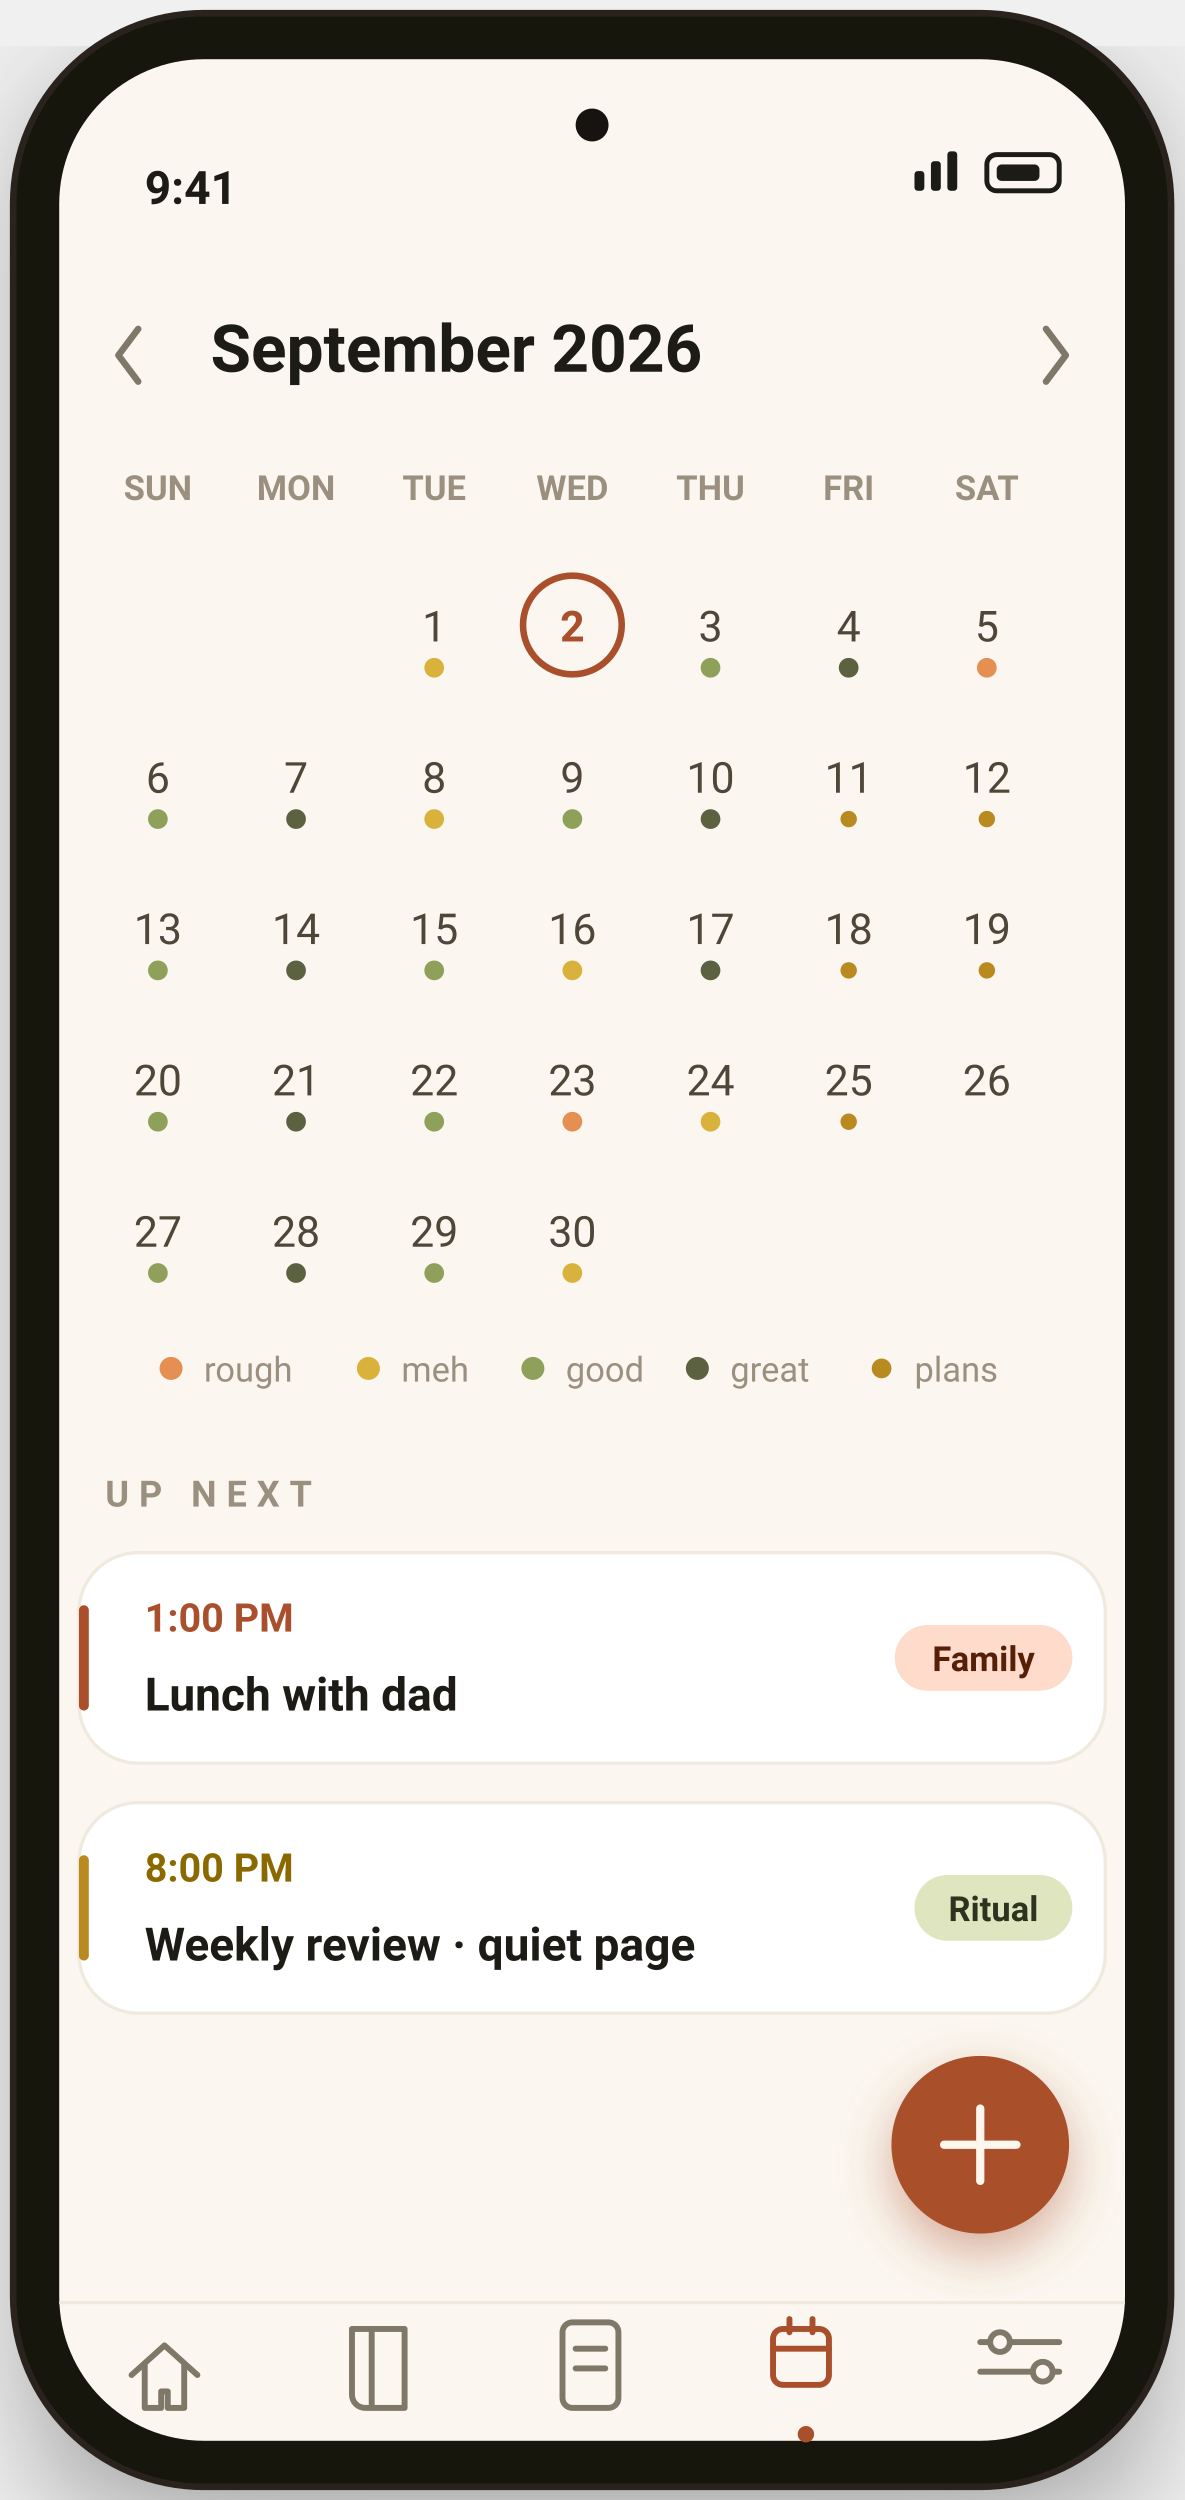
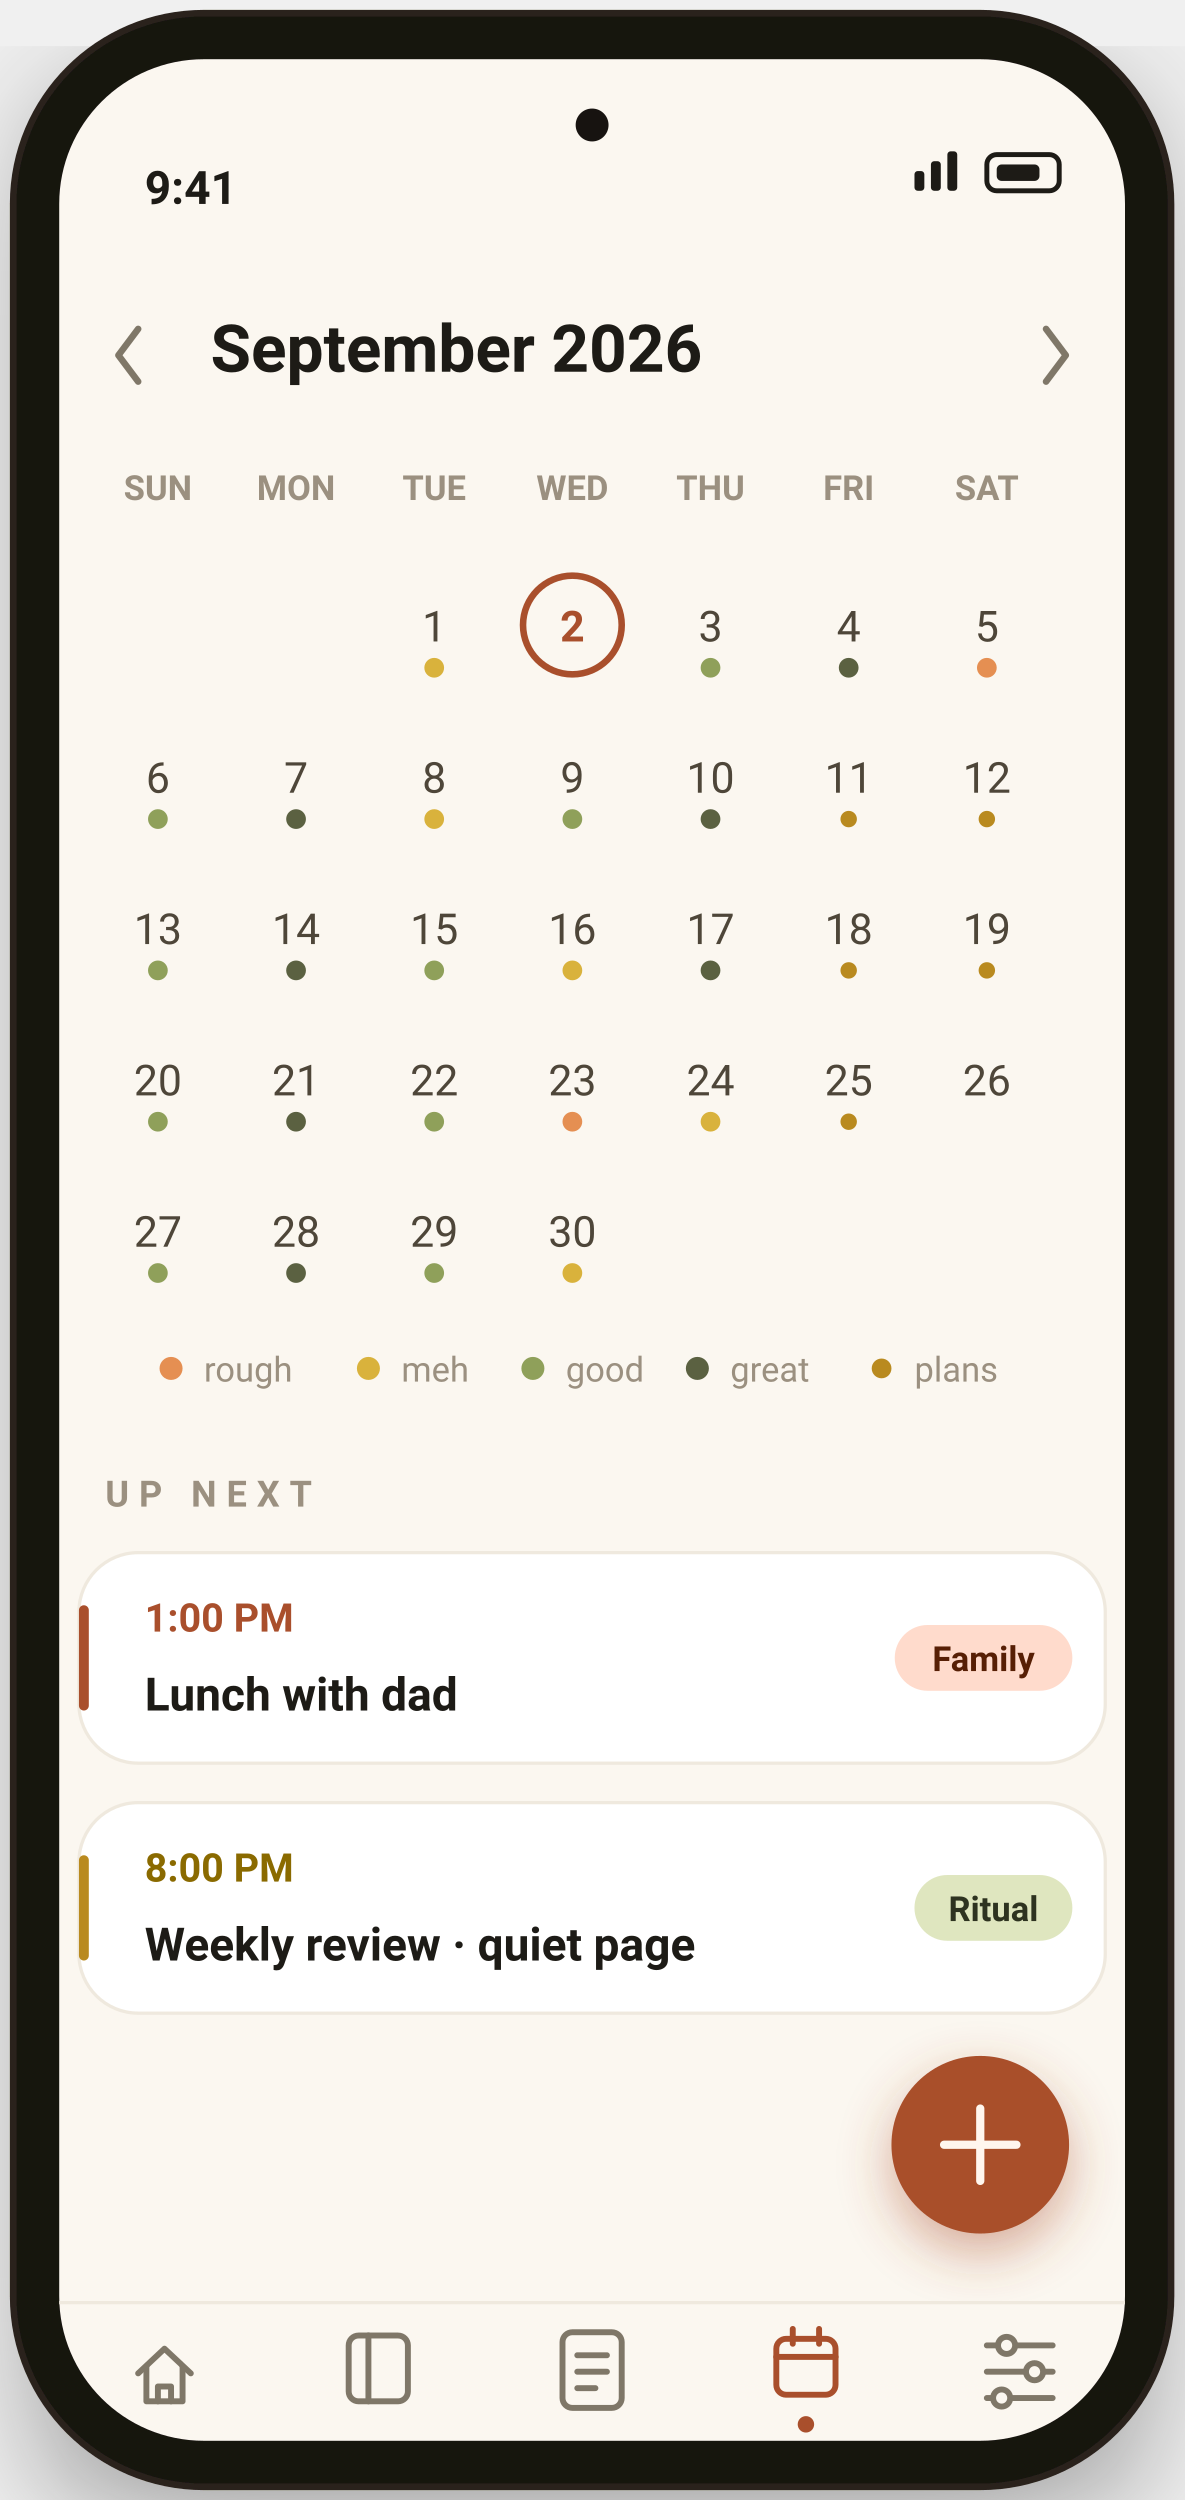
<svg xmlns="http://www.w3.org/2000/svg" width="360" height="760" viewBox="0 0 360 760" role="img" aria-label="Fuso calendar with mood tracking">
  <defs>
    <filter id="ph3" x="-30%" y="-10%" width="160%" height="125%">
      <feDropShadow dx="0" dy="14" stdDeviation="22" flood-color="#000000" flood-opacity="0.35" />
    </filter>
    <filter id="fab" x="-40%" y="-40%" width="180%" height="180%">
      <feDropShadow dx="0" dy="6" stdDeviation="8" flood-color="#A94F2C" flood-opacity="0.45" />
    </filter>
  </defs>
  <g filter="url(#ph3)">
    <rect x="4" y="4" width="352" height="752" rx="58" fill="#171310" stroke="#2A241C" stroke-width="2" />
    <rect x="18" y="18" width="324" height="724" rx="44" fill="#FBF7F0" />
  </g>
  <circle cx="180" cy="38" r="5" fill="#171310" />
  <text x="44" y="62" font-family="'Segoe UI', Roboto, Arial, sans-serif" font-size="14" font-weight="600" fill="#1D1B16">9:41</text>
  <g fill="#1D1B16">
    <rect x="278" y="52" width="3" height="6" rx="1" />
    <rect x="283" y="49" width="3" height="9" rx="1" />
    <rect x="288" y="46" width="3" height="12" rx="1" />
    <rect x="300" y="47" width="22" height="11" rx="3" fill="none" stroke="#1D1B16" stroke-width="1.5" />
    <rect x="303" y="50" width="13" height="5" rx="1.5" />
  </g>
  <path d="M42 100l-6 8 6 8M318 100l6 8-6 8" fill="none" stroke="#7F7768" stroke-width="2" stroke-linecap="round" stroke-linejoin="round" />
  <text x="64" y="113" font-family="'Segoe UI', Roboto, Arial, sans-serif" font-size="20" font-weight="700" fill="#1D1B16">September 2026</text>
  <g font-family="'Segoe UI', Roboto, Arial, sans-serif" font-size="10.5" font-weight="600" fill="#9B9080" text-anchor="middle">
    <text x="48" y="152">SUN</text>
    <text x="90" y="152">MON</text>
    <text x="132" y="152">TUE</text>
    <text x="174" y="152">WED</text>
    <text x="216" y="152">THU</text>
    <text x="258" y="152">FRI</text>
    <text x="300" y="152">SAT</text>
  </g>
  <g font-family="'Segoe UI', Roboto, Arial, sans-serif" font-size="13" fill="#4E4639" text-anchor="middle">
    <text x="132" y="195">1</text>
    <text x="216" y="195">3</text>
    <text x="258" y="195">4</text>
    <text x="300" y="195">5</text>
    <text x="48" y="241">6</text>
    <text x="90" y="241">7</text>
    <text x="132" y="241">8</text>
    <text x="174" y="241">9</text>
    <text x="216" y="241">10</text>
    <text x="258" y="241">11</text>
    <text x="300" y="241">12</text>
    <text x="48" y="287">13</text>
    <text x="90" y="287">14</text>
    <text x="132" y="287">15</text>
    <text x="174" y="287">16</text>
    <text x="216" y="287">17</text>
    <text x="258" y="287">18</text>
    <text x="300" y="287">19</text>
    <text x="48" y="333">20</text>
    <text x="90" y="333">21</text>
    <text x="132" y="333">22</text>
    <text x="174" y="333">23</text>
    <text x="216" y="333">24</text>
    <text x="258" y="333">25</text>
    <text x="300" y="333">26</text>
    <text x="48" y="379">27</text>
    <text x="90" y="379">28</text>
    <text x="132" y="379">29</text>
    <text x="174" y="379">30</text>
  </g>
  <circle cx="174" cy="190" r="15" fill="none" stroke="#A94F2C" stroke-width="2" />
  <text x="174" y="195" text-anchor="middle" font-family="'Segoe UI', Roboto, Arial, sans-serif" font-size="13" font-weight="700" fill="#A94F2C">2</text>
  <g>
    <circle cx="132" cy="203" r="3" fill="#D9B23C" />
    <circle cx="216" cy="203" r="3" fill="#8FA05A" />
    <circle cx="258" cy="203" r="3" fill="#5B6141" />
    <circle cx="300" cy="203" r="3" fill="#E58F52" />
    <circle cx="48" cy="249" r="3" fill="#8FA05A" />
    <circle cx="90" cy="249" r="3" fill="#5B6141" />
    <circle cx="132" cy="249" r="3" fill="#D9B23C" />
    <circle cx="174" cy="249" r="3" fill="#8FA05A" />
    <circle cx="216" cy="249" r="3" fill="#5B6141" />
    <circle cx="48" cy="295" r="3" fill="#8FA05A" />
    <circle cx="90" cy="295" r="3" fill="#5B6141" />
    <circle cx="132" cy="295" r="3" fill="#8FA05A" />
    <circle cx="174" cy="295" r="3" fill="#D9B23C" />
    <circle cx="216" cy="295" r="3" fill="#5B6141" />
    <circle cx="48" cy="341" r="3" fill="#8FA05A" />
    <circle cx="90" cy="341" r="3" fill="#5B6141" />
    <circle cx="132" cy="341" r="3" fill="#8FA05A" />
    <circle cx="174" cy="341" r="3" fill="#E58F52" />
    <circle cx="216" cy="341" r="3" fill="#D9B23C" />
    <circle cx="48" cy="387" r="3" fill="#8FA05A" />
    <circle cx="90" cy="387" r="3" fill="#5B6141" />
    <circle cx="132" cy="387" r="3" fill="#8FA05A" />
    <circle cx="174" cy="387" r="3" fill="#D9B23C" />
  </g>
  <g fill="#B98A1F">
    <circle cx="258" cy="249" r="2.5" />
    <circle cx="300" cy="249" r="2.5" />
    <circle cx="258" cy="295" r="2.5" />
    <circle cx="300" cy="295" r="2.5" />
    <circle cx="258" cy="341" r="2.5" />
  </g>
  <g font-family="'Segoe UI', Roboto, Arial, sans-serif" font-size="10.5" fill="#9B9080">
    <circle cx="52" cy="416" r="3.5" fill="#E58F52" />
    <text x="62" y="420">rough</text>
    <circle cx="112" cy="416" r="3.5" fill="#D9B23C" />
    <text x="122" y="420">meh</text>
    <circle cx="162" cy="416" r="3.5" fill="#8FA05A" />
    <text x="172" y="420">good</text>
    <circle cx="212" cy="416" r="3.5" fill="#5B6141" />
    <text x="222" y="420">great</text>
    <circle cx="268" cy="416" r="3" fill="#B98A1F" />
    <text x="278" y="420">plans</text>
  </g>
  <text x="32" y="458" font-family="'Segoe UI', Roboto, Arial, sans-serif" font-size="11" font-weight="700" letter-spacing="3" fill="#9B9080">UP NEXT</text>
  <rect x="24" y="472" width="312" height="64" rx="18" fill="#FFFFFF" stroke="#EFE9DE" />
  <rect x="24" y="488" width="3" height="32" rx="1.5" fill="#A94F2C" />
  <text x="44" y="496" font-family="'Segoe UI', Roboto, Arial, sans-serif" font-size="12" font-weight="600" fill="#A94F2C">1:00 PM</text>
  <text x="44" y="520" font-family="'Segoe UI', Roboto, Arial, sans-serif" font-size="14" font-weight="600" fill="#1D1B16">Lunch with dad</text>
  <rect x="272" y="494" width="54" height="20" rx="10" fill="#FFDBCC" />
  <text x="299" y="508" text-anchor="middle" font-family="'Segoe UI', Roboto, Arial, sans-serif" font-size="10.5" font-weight="600" fill="#571F05">Family</text>
  <rect x="24" y="548" width="312" height="64" rx="18" fill="#FFFFFF" stroke="#EFE9DE" />
  <rect x="24" y="564" width="3" height="32" rx="1.5" fill="#B98A1F" />
  <text x="44" y="572" font-family="'Segoe UI', Roboto, Arial, sans-serif" font-size="12" font-weight="600" fill="#8A6A00">8:00 PM</text>
  <text x="44" y="596" font-family="'Segoe UI', Roboto, Arial, sans-serif" font-size="14" font-weight="600" fill="#1D1B16">Weekly review · quiet page</text>
  <rect x="278" y="570" width="48" height="20" rx="10" fill="#DFE6BF" />
  <text x="302" y="584" text-anchor="middle" font-family="'Segoe UI', Roboto, Arial, sans-serif" font-size="10.5" font-weight="600" fill="#2E3320">Ritual</text>
  <circle cx="298" cy="652" r="27" fill="#A94F2C" filter="url(#fab)" />
  <path d="M298 641v22M287 652h22" stroke="#FFF6EE" stroke-width="2.5" stroke-linecap="round" />
  <line x1="18" y1="700" x2="342" y2="700" stroke="#EFE9DE" />
  <g fill="none" stroke-width="1.8" stroke-linecap="round" stroke-linejoin="round">
-     <path d="M40 722l10-9 10 9M44 719v13h5v-5h2v5h5v-13" stroke="#7F7768" />
-     <path d="M107 708h16v24h-12a4 4 0 01-4-4zM113 708v24" stroke="#7F7768" />
-     <rect x="171" y="706" width="17" height="26" rx="3" stroke="#7F7768" />
-     <line x1="175" y1="714" x2="184" y2="714" stroke="#7F7768" />
-     <line x1="175" y1="720" x2="184" y2="720" stroke="#7F7768" />
-     <rect x="235" y="708" width="17" height="17" rx="3" stroke="#A94F2C" />
-     <line x1="235" y1="714" x2="252" y2="714" stroke="#A94F2C" />
-     <line x1="240" y1="705" x2="240" y2="709" stroke="#A94F2C" />
-     <line x1="247" y1="705" x2="247" y2="709" stroke="#A94F2C" />
-     <line x1="298" y1="712" x2="322" y2="712" stroke="#7F7768" />
-     <circle cx="304" cy="712" r="3" fill="#FBF7F0" stroke="#7F7768" />
-     <line x1="298" y1="721" x2="322" y2="721" stroke="#7F7768" />
-     <circle cx="317" cy="721" r="3" fill="#FBF7F0" stroke="#7F7768" />
+     <g stroke="#7F7768">
+       <path d="M42 721.5l8-7.5 8 7.5" />
+       <path d="M44.5 719.5V730h11v-10.5" />
+       <path d="M48 730v-4.5h4V730" />
+     </g>
+     <g stroke="#7F7768">
+       <rect x="106" y="710" width="18" height="20" rx="3" />
+       <line x1="112" y1="710" x2="112" y2="730" />
+     </g>
+     <g stroke="#7F7768">
+       <rect x="171" y="709" width="18" height="23" rx="3" />
+       <line x1="175.5" y1="716" x2="184.5" y2="716" />
+       <line x1="175.5" y1="721" x2="184.5" y2="721" />
+       <line x1="175.5" y1="726" x2="181" y2="726" />
+     </g>
+     <g stroke="#A94F2C">
+       <rect x="236" y="711" width="18" height="17" rx="3" />
+       <line x1="236" y1="716.5" x2="254" y2="716.5" />
+       <line x1="241" y1="708" x2="241" y2="712.5" />
+       <line x1="249" y1="708" x2="249" y2="712.5" />
+     </g>
+     <g stroke="#7F7768">
+       <line x1="300" y1="713" x2="320" y2="713" />
+       <circle cx="306" cy="713" r="2.6" fill="#FBF7F0" />
+       <line x1="300" y1="721" x2="320" y2="721" />
+       <circle cx="314.5" cy="721" r="2.6" fill="#FBF7F0" />
+       <line x1="300" y1="729" x2="320" y2="729" />
+       <circle cx="304.5" cy="729" r="2.6" fill="#FBF7F0" />
+     </g>
  </g>
-   <circle cx="245" cy="740" r="2.5" fill="#A94F2C" />
+   <circle cx="245" cy="737" r="2.5" fill="#A94F2C" />
</svg>
